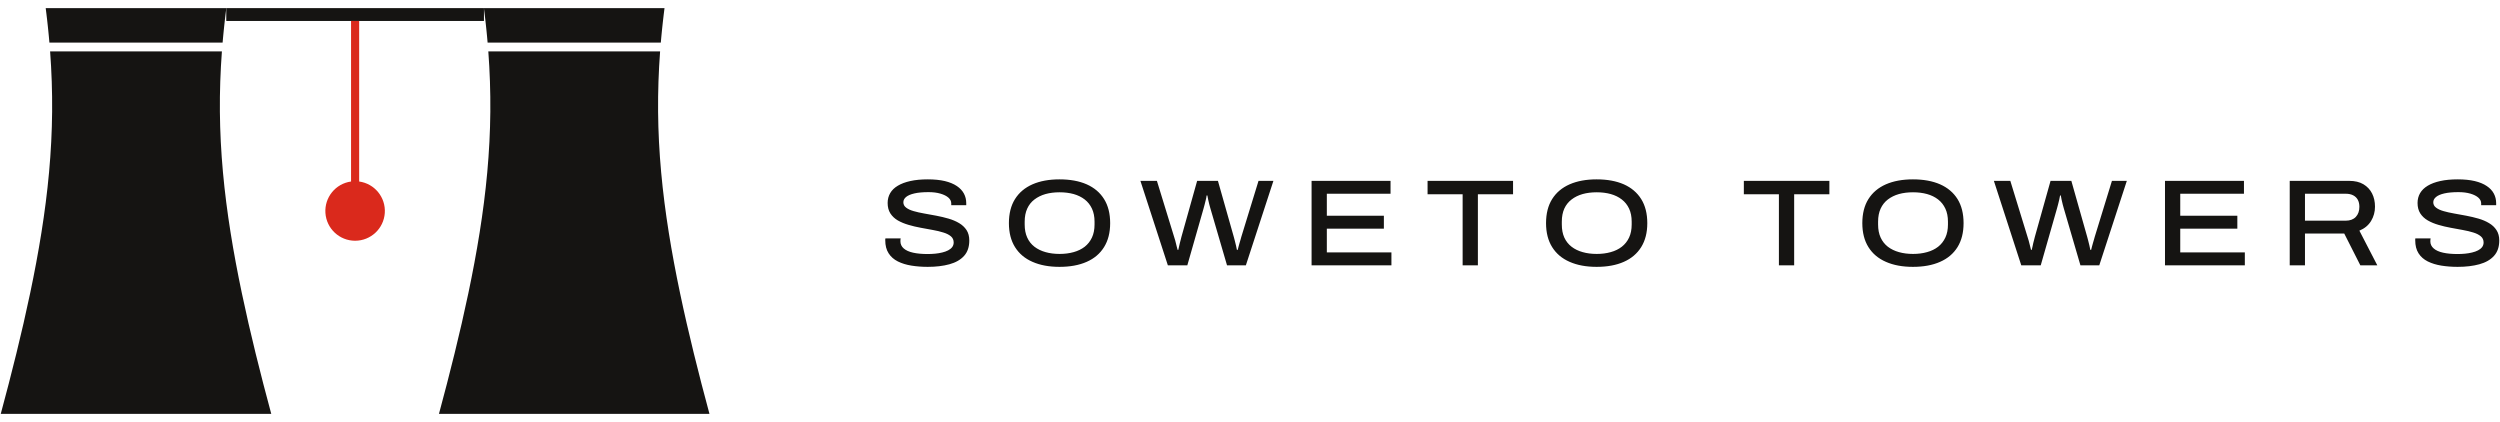
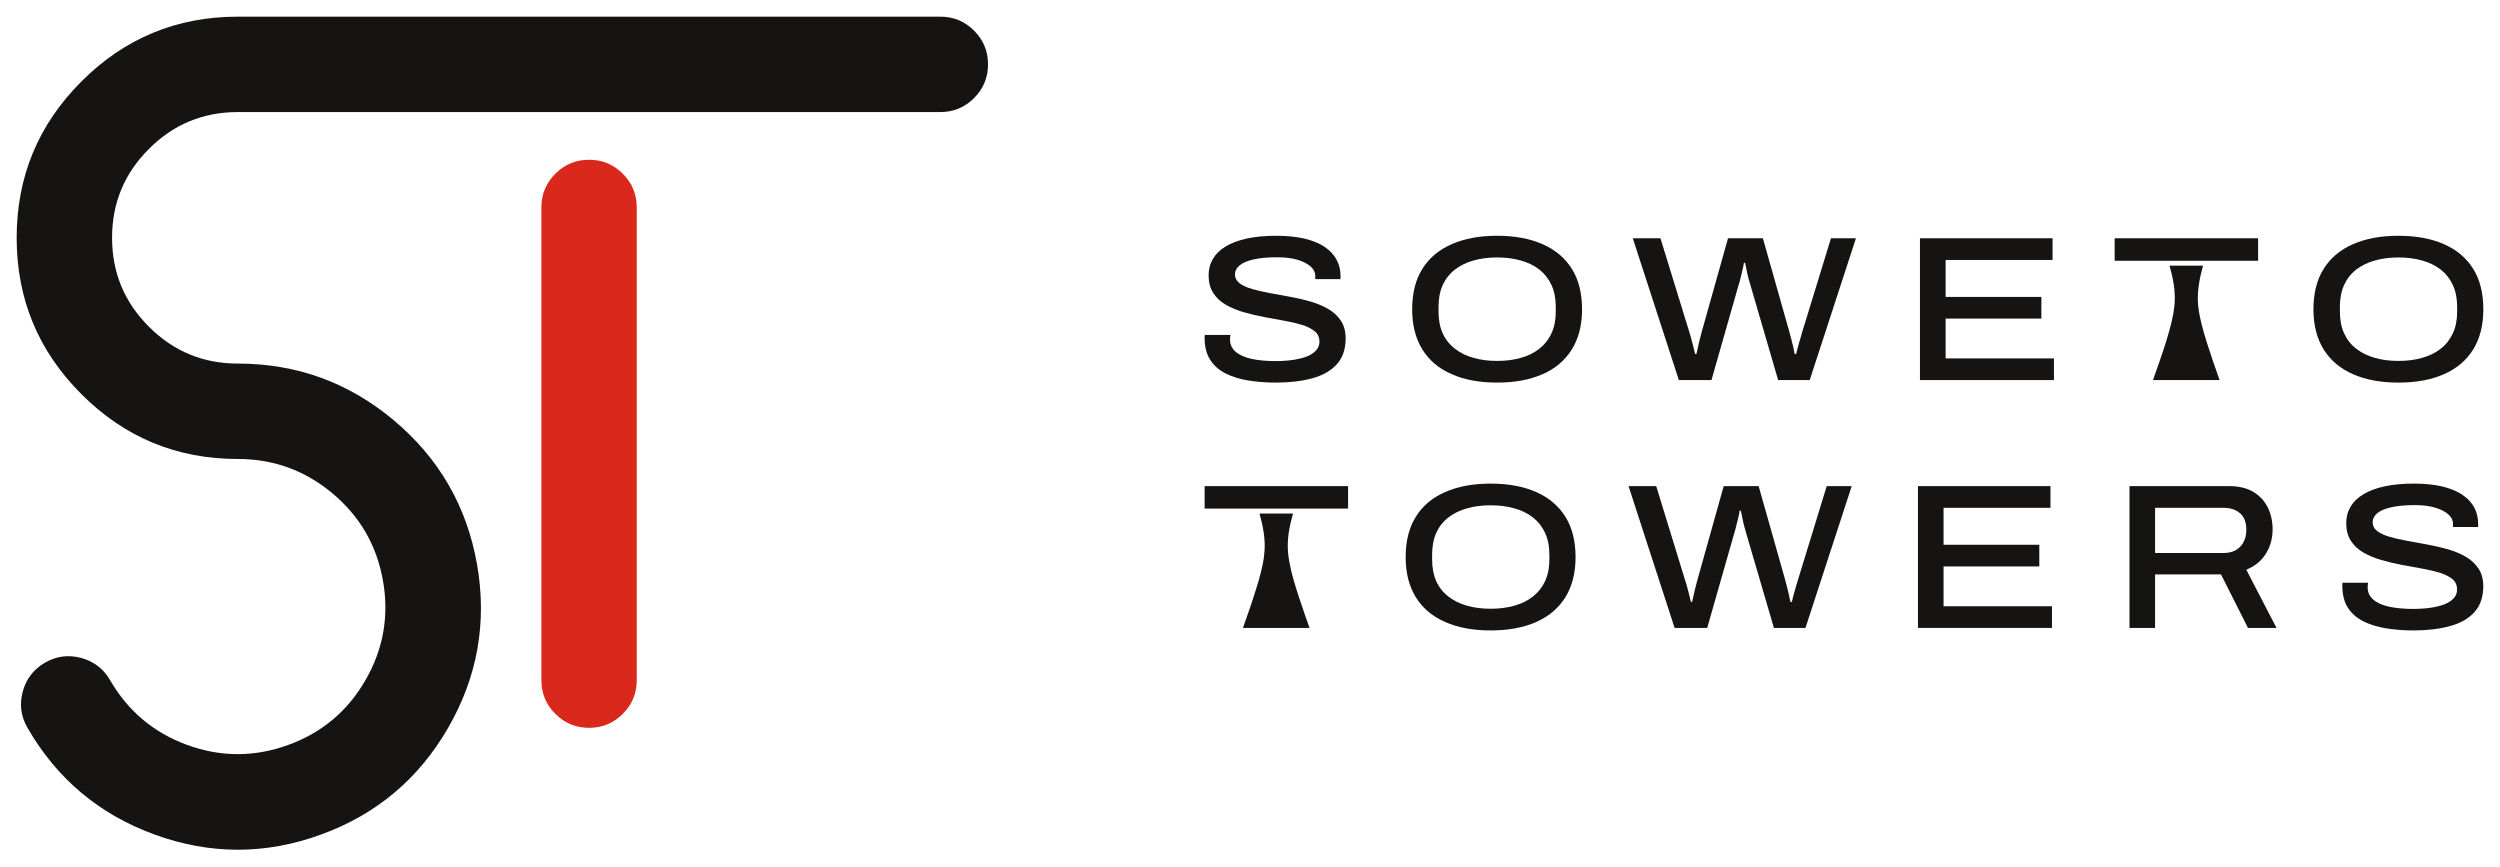
- <svg xmlns="http://www.w3.org/2000/svg" viewBox="0 -2.04 628.093 106.08" width="2512" height="424" role="img" aria-label="Soweto Towers">
-   <g transform="translate(0 0)">
-     <path fill="#151412" d="M0 102 C1.367 96.938 2.683 91.876 3.925 86.813 C5.168 81.751 6.337 76.689 7.399 71.627 C8.462 66.564 9.418 61.502 10.223 56.44 C11.029 51.378 11.684 46.316 12.144 41.253 C12.604 36.191 12.868 31.129 12.913 26.067 C12.958 21.004 12.784 15.942 12.407 10.88 L55.593 10.88 C55.216 15.942 55.042 21.004 55.087 26.067 C55.132 31.129 55.396 36.191 55.856 41.253 C56.316 46.316 56.971 51.378 57.777 56.44 C58.582 61.502 59.538 66.564 60.601 71.627 C61.663 76.689 62.832 81.751 64.075 86.813 C65.317 91.876 66.633 96.938 68 102 Z" />
-     <path fill="#151412" d="M110.16 102 C111.527 96.938 112.843 91.876 114.085 86.813 C115.328 81.751 116.497 76.689 117.559 71.627 C118.622 66.564 119.578 61.502 120.383 56.44 C121.189 51.378 121.844 46.316 122.304 41.253 C122.764 36.191 123.028 31.129 123.073 26.067 C123.118 21.004 122.944 15.942 122.567 10.88 L165.753 10.88 C165.376 15.942 165.202 21.004 165.247 26.067 C165.292 31.129 165.556 36.191 166.016 41.253 C166.476 46.316 167.131 51.378 167.937 56.44 C168.742 61.502 169.698 66.564 170.761 71.627 C171.823 76.689 172.992 81.751 174.235 86.813 C175.477 91.876 176.793 96.938 178.16 102 Z" />
-     <path fill="#151412" d="M12.229 8.67 C12.188 8.188 12.145 7.707 12.1 7.225 C12.055 6.743 12.008 6.262 11.96 5.78 C11.911 5.298 11.861 4.817 11.809 4.335 C11.758 3.853 11.704 3.372 11.649 2.89 C11.594 2.408 11.537 1.927 11.479 1.445 C11.421 0.963 11.361 0.482 11.299 0 L56.701 0 C56.639 0.482 56.579 0.963 56.521 1.445 C56.463 1.927 56.406 2.408 56.351 2.89 C56.296 3.372 56.242 3.853 56.191 4.335 C56.139 4.817 56.089 5.298 56.04 5.78 C55.992 6.262 55.945 6.743 55.9 7.225 C55.855 7.707 55.812 8.188 55.771 8.67 Z" />
-     <path fill="#151412" d="M122.389 8.67 C122.348 8.188 122.305 7.707 122.26 7.225 C122.215 6.743 122.168 6.262 122.12 5.78 C122.071 5.298 122.021 4.817 121.969 4.335 C121.918 3.853 121.864 3.372 121.809 2.89 C121.754 2.408 121.697 1.927 121.639 1.445 C121.581 0.963 121.521 0.482 121.459 0 L166.861 0 C166.799 0.482 166.739 0.963 166.681 1.445 C166.623 1.927 166.566 2.408 166.511 2.89 C166.456 3.372 166.402 3.853 166.351 4.335 C166.299 4.817 166.249 5.298 166.2 5.78 C166.152 6.262 166.105 6.743 166.06 7.225 C166.015 7.707 165.972 8.188 165.931 8.67 Z" />
-     <path fill="#151412" d="M56.691 0 H121.469 V3.23 H56.691 Z" />
-     <path fill="#DA291C" d="M88.06 3.22 H90.1 V43.59 A7.48 7.48 0 1 1 88.06 43.59 Z" />
-   </g>
-   <g transform="translate(220.535 64.668) scale(1.3)">
-     <path fill="#151412" d="M9.61 0.29Q7.95 0.29 6.46 0.05Q4.97 -0.19 3.83 -0.76Q2.69 -1.33 2.05 -2.33Q1.4 -3.33 1.4 -4.85Q1.4 -4.95 1.4 -5.04Q1.4 -5.14 1.43 -5.21H4.38Q4.35 -5.11 4.34 -4.97Q4.33 -4.83 4.33 -4.66Q4.33 -3.83 4.97 -3.27Q5.61 -2.71 6.79 -2.45Q7.97 -2.19 9.59 -2.19Q10.32 -2.19 11.05 -2.26Q11.78 -2.33 12.42 -2.49Q13.06 -2.64 13.56 -2.9Q14.06 -3.16 14.35 -3.54Q14.63 -3.93 14.63 -4.42Q14.63 -5.16 14.1 -5.61Q13.56 -6.07 12.64 -6.35Q11.73 -6.64 10.6 -6.84Q9.47 -7.04 8.26 -7.27Q7.04 -7.49 5.9 -7.83Q4.76 -8.16 3.84 -8.68Q2.93 -9.21 2.39 -10.04Q1.86 -10.87 1.86 -12.06Q1.86 -13.13 2.36 -13.98Q2.85 -14.82 3.83 -15.4Q4.81 -15.99 6.26 -16.31Q7.71 -16.63 9.63 -16.63Q11.51 -16.63 12.92 -16.3Q14.32 -15.96 15.24 -15.34Q16.15 -14.73 16.61 -13.88Q17.06 -13.04 17.06 -12.01V-11.63H14.16V-11.99Q14.16 -12.61 13.61 -13.1Q13.06 -13.58 12.07 -13.87Q11.09 -14.16 9.78 -14.16Q8.11 -14.16 7.03 -13.91Q5.95 -13.66 5.42 -13.22Q4.9 -12.78 4.9 -12.2Q4.9 -11.56 5.44 -11.16Q5.97 -10.75 6.88 -10.49Q7.78 -10.23 8.92 -10.03Q10.06 -9.83 11.28 -9.6Q12.49 -9.37 13.63 -9.04Q14.77 -8.71 15.68 -8.17Q16.58 -7.64 17.12 -6.82Q17.65 -6 17.65 -4.81Q17.65 -2.95 16.64 -1.83Q15.63 -0.71 13.81 -0.21Q11.99 0.29 9.61 0.29Z M35.09 0.29Q32.07 0.29 29.87 -0.68Q27.67 -1.64 26.49 -3.53Q25.31 -5.42 25.31 -8.16Q25.31 -10.94 26.49 -12.82Q27.67 -14.7 29.87 -15.67Q32.07 -16.63 35.09 -16.63Q38.16 -16.63 40.35 -15.67Q42.54 -14.7 43.71 -12.82Q44.89 -10.94 44.89 -8.16Q44.89 -5.42 43.71 -3.53Q42.54 -1.64 40.35 -0.68Q38.16 0.29 35.09 0.29ZM35.11 -2.21Q36.59 -2.21 37.83 -2.56Q39.06 -2.9 39.97 -3.6Q40.87 -4.31 41.37 -5.38Q41.87 -6.45 41.87 -7.9V-8.45Q41.87 -9.9 41.37 -10.97Q40.87 -12.04 39.97 -12.74Q39.06 -13.44 37.83 -13.79Q36.59 -14.13 35.11 -14.13Q33.62 -14.13 32.39 -13.79Q31.17 -13.44 30.25 -12.74Q29.33 -12.04 28.85 -10.97Q28.36 -9.9 28.36 -8.45V-7.9Q28.36 -6.45 28.85 -5.38Q29.33 -4.31 30.25 -3.6Q31.17 -2.9 32.39 -2.56Q33.62 -2.21 35.11 -2.21Z M56.05 0 50.74 -16.34H53.93L57.26 -5.5Q57.36 -5.23 57.48 -4.78Q57.6 -4.33 57.71 -3.85Q57.83 -3.38 57.93 -3H58.07Q58.14 -3.28 58.21 -3.63Q58.29 -3.97 58.37 -4.33Q58.45 -4.69 58.54 -4.98Q58.62 -5.28 58.67 -5.5L61.71 -16.34H65.73L68.8 -5.5Q68.87 -5.23 68.99 -4.78Q69.11 -4.33 69.22 -3.85Q69.32 -3.38 69.4 -3H69.56Q69.63 -3.28 69.72 -3.63Q69.8 -3.97 69.91 -4.32Q70.01 -4.66 70.1 -4.96Q70.18 -5.26 70.25 -5.5L73.58 -16.34H76.46L71.13 0H67.49L64.28 -10.99Q64.19 -11.3 64.07 -11.75Q63.95 -12.2 63.85 -12.68Q63.76 -13.16 63.69 -13.51H63.54Q63.5 -13.13 63.38 -12.66Q63.26 -12.18 63.15 -11.73Q63.04 -11.28 62.95 -10.99L59.81 0Z M83.84 0V-16.34H99.11V-13.85H86.79V-9.59H97.82V-7.09H86.79V-2.5H99.28V0Z M113.05 0V-13.75H106.27V-16.34H122.8V-13.75H116V0Z M138.96 0.29Q135.94 0.29 133.74 -0.68Q131.54 -1.64 130.36 -3.53Q129.18 -5.42 129.18 -8.16Q129.18 -10.94 130.36 -12.82Q131.54 -14.7 133.74 -15.67Q135.94 -16.63 138.96 -16.63Q142.03 -16.63 144.22 -15.67Q146.4 -14.7 147.58 -12.82Q148.76 -10.94 148.76 -8.16Q148.76 -5.42 147.58 -3.53Q146.4 -1.64 144.22 -0.68Q142.03 0.29 138.96 0.29ZM138.98 -2.21Q140.46 -2.21 141.69 -2.56Q142.93 -2.9 143.83 -3.6Q144.74 -4.31 145.24 -5.38Q145.74 -6.45 145.74 -7.9V-8.45Q145.74 -9.9 145.24 -10.97Q144.74 -12.04 143.83 -12.74Q142.93 -13.44 141.69 -13.79Q140.46 -14.13 138.98 -14.13Q137.48 -14.13 136.26 -13.79Q135.03 -13.44 134.12 -12.74Q133.2 -12.04 132.71 -10.97Q132.23 -9.9 132.23 -8.45V-7.9Q132.23 -6.45 132.71 -5.38Q133.2 -4.31 134.12 -3.6Q135.03 -2.9 136.26 -2.56Q137.48 -2.21 138.98 -2.21Z M174.21 0V-13.75H167.43V-16.34H183.97V-13.75H177.16V0Z M200.12 0.29Q197.1 0.29 194.9 -0.68Q192.7 -1.64 191.52 -3.53Q190.34 -5.42 190.34 -8.16Q190.34 -10.94 191.52 -12.82Q192.7 -14.7 194.9 -15.67Q197.1 -16.63 200.12 -16.63Q203.19 -16.63 205.38 -15.67Q207.57 -14.7 208.75 -12.82Q209.92 -10.94 209.92 -8.16Q209.92 -5.42 208.75 -3.53Q207.57 -1.64 205.38 -0.68Q203.19 0.29 200.12 0.29ZM200.15 -2.21Q201.62 -2.21 202.86 -2.56Q204.1 -2.9 205 -3.6Q205.9 -4.31 206.4 -5.38Q206.9 -6.45 206.9 -7.9V-8.45Q206.9 -9.9 206.4 -10.97Q205.9 -12.04 205 -12.74Q204.1 -13.44 202.86 -13.79Q201.62 -14.13 200.15 -14.13Q198.65 -14.13 197.42 -13.79Q196.2 -13.44 195.28 -12.74Q194.37 -12.04 193.88 -10.97Q193.39 -9.9 193.39 -8.45V-7.9Q193.39 -6.45 193.88 -5.38Q194.37 -4.31 195.28 -3.6Q196.2 -2.9 197.42 -2.56Q198.65 -2.21 200.15 -2.21Z M221.08 0 215.78 -16.34H218.96L222.29 -5.5Q222.39 -5.23 222.51 -4.78Q222.63 -4.33 222.75 -3.85Q222.87 -3.38 222.96 -3H223.1Q223.17 -3.28 223.25 -3.63Q223.32 -3.97 223.4 -4.33Q223.48 -4.69 223.57 -4.98Q223.65 -5.28 223.7 -5.5L226.74 -16.34H230.76L233.83 -5.5Q233.9 -5.23 234.02 -4.78Q234.14 -4.33 234.25 -3.85Q234.36 -3.38 234.43 -3H234.59Q234.67 -3.28 234.75 -3.63Q234.83 -3.97 234.94 -4.32Q235.05 -4.66 235.13 -4.96Q235.21 -5.26 235.28 -5.5L238.61 -16.34H241.49L236.16 0H232.52L229.31 -10.99Q229.22 -11.3 229.1 -11.75Q228.98 -12.2 228.88 -12.68Q228.79 -13.16 228.72 -13.51H228.58Q228.53 -13.13 228.41 -12.66Q228.29 -12.18 228.18 -11.73Q228.08 -11.28 227.98 -10.99L224.84 0Z M248.87 0V-16.34H264.14V-13.85H251.82V-9.59H262.86V-7.09H251.82V-2.5H264.31V0Z M272.99 0V-16.34H284.46Q286.15 -16.34 287.25 -15.68Q288.36 -15.01 288.92 -13.89Q289.48 -12.78 289.48 -11.35Q289.48 -9.83 288.72 -8.58Q287.96 -7.33 286.46 -6.71L289.93 0H286.65L283.53 -6.16H275.94V0ZM275.94 -8.64H283.82Q285.08 -8.64 285.77 -9.37Q286.46 -10.11 286.46 -11.32Q286.46 -12.11 286.16 -12.67Q285.86 -13.23 285.27 -13.54Q284.67 -13.85 283.82 -13.85H275.94Z M305.46 0.29Q303.8 0.29 302.31 0.05Q300.83 -0.19 299.68 -0.76Q298.54 -1.33 297.9 -2.33Q297.26 -3.33 297.26 -4.85Q297.26 -4.95 297.26 -5.04Q297.26 -5.14 297.28 -5.21H300.23Q300.21 -5.11 300.2 -4.97Q300.18 -4.83 300.18 -4.66Q300.18 -3.83 300.83 -3.27Q301.47 -2.71 302.65 -2.45Q303.82 -2.19 305.44 -2.19Q306.18 -2.19 306.9 -2.26Q307.63 -2.33 308.27 -2.49Q308.91 -2.64 309.41 -2.9Q309.91 -3.16 310.2 -3.54Q310.48 -3.93 310.48 -4.42Q310.48 -5.16 309.95 -5.61Q309.41 -6.07 308.5 -6.35Q307.58 -6.64 306.45 -6.84Q305.32 -7.04 304.11 -7.27Q302.9 -7.49 301.75 -7.83Q300.61 -8.16 299.7 -8.68Q298.78 -9.21 298.24 -10.04Q297.71 -10.87 297.71 -12.06Q297.71 -13.13 298.21 -13.98Q298.71 -14.82 299.68 -15.4Q300.66 -15.99 302.11 -16.31Q303.56 -16.63 305.49 -16.63Q307.37 -16.63 308.77 -16.3Q310.18 -15.96 311.09 -15.34Q312.01 -14.73 312.46 -13.88Q312.91 -13.04 312.91 -12.01V-11.63H310.01V-11.99Q310.01 -12.61 309.46 -13.1Q308.91 -13.58 307.93 -13.87Q306.94 -14.16 305.63 -14.16Q303.97 -14.16 302.88 -13.91Q301.8 -13.66 301.28 -13.22Q300.75 -12.78 300.75 -12.2Q300.75 -11.56 301.29 -11.16Q301.82 -10.75 302.73 -10.49Q303.63 -10.23 304.77 -10.03Q305.92 -9.83 307.13 -9.6Q308.34 -9.37 309.49 -9.04Q310.63 -8.71 311.53 -8.17Q312.44 -7.64 312.97 -6.82Q313.51 -6 313.51 -4.81Q313.51 -2.95 312.49 -1.83Q311.48 -0.71 309.66 -0.21Q307.84 0.29 305.46 0.29Z" />
-   </g>
+ <svg xmlns="http://www.w3.org/2000/svg" viewBox="-1.921 -1.921 288.256 99.897" role="img" aria-label="Soweto Towers">
+   <path fill="#151412" transform="translate(25.5 45.5)" d="M81 -34.5H0Q-6.01 -34.5 -10.25 -30.25Q-14.5 -26.01 -14.5 -20Q-14.5 -13.99 -10.25 -9.75Q-6.01 -5.5 0 -5.5Q10.19 -5.5 18 1.05Q25.8 7.6 27.58 17.63Q29.34 27.68 24.25 36.5Q19.16 45.33 9.58 48.81Q0 52.3 -9.58 48.81Q-19.16 45.33 -24.25 36.5Q-25.39 34.53 -24.8 32.33Q-24.21 30.13 -22.24 28.99Q-20.27 27.85 -18.07 28.44Q-15.87 29.03 -14.73 31Q-11.63 36.36 -5.82 38.48Q0 40.59 5.82 38.47Q11.63 36.36 14.72 31Q17.81 25.64 16.74 19.55Q15.67 13.45 10.93 9.48Q6.19 5.5 0 5.5Q-10.57 5.5 -18.03 -1.97Q-25.5 -9.43 -25.5 -20Q-25.5 -30.57 -18.03 -38.03Q-10.57 -45.5 0 -45.5H81Q83.28 -45.5 84.89 -43.89Q86.5 -42.28 86.5 -40Q86.5 -37.72 84.89 -36.11Q83.28 -34.5 81 -34.5Z" />
+   <path fill="#DA291C" transform="translate(25.5 45.5)" d="M46 -23.5V31Q46 33.28 44.39 34.89Q42.78 36.5 40.5 36.5Q38.22 36.5 36.61 34.89Q35 33.28 35 31V-23.5Q35 -25.78 36.61 -27.39Q38.22 -29 40.5 -29Q42.78 -29 44.39 -27.39Q46 -25.78 46 -23.5Z" />
+   <path fill="#151412" transform="translate(136.974 25.575) translate(-1.4 16.329)" d="M9.62 0.29Q7.95 0.29 6.46 0.05Q4.97 -0.19 3.83 -0.76Q2.69 -1.33 2.05 -2.33Q1.4 -3.33 1.4 -4.86V-5.05Q1.4 -5.14 1.43 -5.21H4.38Q4.36 -5.12 4.34 -4.97Q4.33 -4.83 4.33 -4.67Q4.33 -3.83 4.97 -3.27Q5.62 -2.71 6.8 -2.45Q7.97 -2.19 9.59 -2.19Q10.33 -2.19 11.06 -2.26Q11.78 -2.33 12.43 -2.49Q13.07 -2.64 13.57 -2.9Q14.07 -3.17 14.35 -3.55Q14.64 -3.93 14.64 -4.43Q14.64 -5.17 14.1 -5.62Q13.57 -6.07 12.65 -6.36Q11.74 -6.64 10.6 -6.84Q9.47 -7.05 8.26 -7.27Q7.05 -7.5 5.9 -7.83Q4.76 -8.16 3.84 -8.69Q2.93 -9.21 2.39 -10.05Q1.86 -10.88 1.86 -12.07Q1.86 -13.14 2.36 -13.98Q2.86 -14.83 3.83 -15.41Q4.81 -16 6.26 -16.32Q7.71 -16.64 9.64 -16.64Q11.52 -16.64 12.93 -16.31Q14.33 -15.97 15.25 -15.35Q16.16 -14.73 16.61 -13.89Q17.07 -13.04 17.07 -12.02V-11.64H14.16V-12Q14.16 -12.62 13.62 -13.1Q13.07 -13.59 12.08 -13.88Q11.09 -14.16 9.78 -14.16Q8.12 -14.16 7.03 -13.91Q5.95 -13.66 5.43 -13.22Q4.9 -12.78 4.9 -12.21Q4.9 -11.57 5.44 -11.16Q5.97 -10.76 6.88 -10.5Q7.78 -10.24 8.93 -10.03Q10.07 -9.83 11.28 -9.6Q12.5 -9.38 13.64 -9.05Q14.78 -8.71 15.69 -8.18Q16.59 -7.64 17.13 -6.82Q17.66 -6 17.66 -4.81Q17.66 -2.95 16.65 -1.83Q15.64 -0.71 13.82 -0.21Q12 0.29 9.62 0.29Z" />
+   <path fill="#151412" transform="translate(136.974 25.575) translate(-1.4 16.329)" d="M35.11 0.29Q32.09 0.29 29.89 -0.68Q27.68 -1.64 26.51 -3.53Q25.33 -5.43 25.33 -8.16Q25.33 -10.95 26.51 -12.83Q27.68 -14.71 29.89 -15.67Q32.09 -16.64 35.11 -16.64Q38.18 -16.64 40.37 -15.67Q42.56 -14.71 43.74 -12.83Q44.92 -10.95 44.92 -8.16Q44.92 -5.43 43.74 -3.53Q42.56 -1.64 40.37 -0.68Q38.18 0.29 35.11 0.29ZM35.13 -2.21Q36.61 -2.21 37.85 -2.56Q39.09 -2.9 39.99 -3.61Q40.89 -4.31 41.39 -5.38Q41.89 -6.45 41.89 -7.9V-8.45Q41.89 -9.9 41.39 -10.97Q40.89 -12.04 39.99 -12.75Q39.09 -13.45 37.85 -13.79Q36.61 -14.14 35.13 -14.14Q33.63 -14.14 32.41 -13.79Q31.18 -13.45 30.27 -12.75Q29.35 -12.04 28.86 -10.97Q28.37 -9.9 28.37 -8.45V-7.9Q28.37 -6.45 28.86 -5.38Q29.35 -4.31 30.27 -3.61Q31.18 -2.9 32.41 -2.56Q33.63 -2.21 35.13 -2.21Z" />
+   <path fill="#151412" transform="translate(136.974 25.575) translate(-1.4 16.329)" d="M56.08 0 50.77 -16.35H53.96L57.3 -5.5Q57.39 -5.24 57.51 -4.78Q57.63 -4.33 57.75 -3.86Q57.87 -3.38 57.96 -3H58.1Q58.18 -3.28 58.25 -3.63Q58.32 -3.98 58.4 -4.33Q58.49 -4.69 58.57 -4.99Q58.65 -5.28 58.7 -5.5L61.75 -16.35H65.77L68.84 -5.5Q68.91 -5.24 69.03 -4.78Q69.15 -4.33 69.26 -3.86Q69.36 -3.38 69.44 -3H69.6Q69.67 -3.28 69.76 -3.63Q69.84 -3.98 69.95 -4.32Q70.05 -4.67 70.14 -4.96Q70.22 -5.26 70.29 -5.5L73.62 -16.35H76.5L71.17 0H67.53L64.32 -11Q64.22 -11.31 64.1 -11.76Q63.98 -12.21 63.89 -12.69Q63.79 -13.16 63.72 -13.52H63.58Q63.53 -13.14 63.41 -12.66Q63.29 -12.19 63.19 -11.74Q63.08 -11.28 62.98 -11L59.84 0Z" />
+   <path fill="#151412" transform="translate(136.974 25.575) translate(-1.4 16.329)" d="M83.88 0V-16.35H99.17V-13.85H86.84V-9.59H97.88V-7.09H86.84V-2.5H99.33V0Z" />
+   <path fill="#151412" transform="translate(136.974 25.575) translate(-1.4 16.329)" d="M106.33 -16.35H122.87V-13.76H106.33Z" />
+   <path fill="#151412" transform="translate(136.974 25.575) translate(-1.4 16.329)" d="M110.75 0C111.01 -0.73 111.27 -1.47 111.52 -2.2C111.77 -2.93 112.02 -3.66 112.25 -4.4C112.47 -5.13 112.69 -5.86 112.87 -6.59C113.04 -7.33 113.18 -8.06 113.24 -8.79C113.29 -9.52 113.26 -10.26 113.15 -10.99C113.04 -11.72 112.86 -12.45 112.66 -13.19H116.52C116.32 -12.45 116.14 -11.72 116.04 -10.99C115.93 -10.26 115.89 -9.52 115.94 -8.79C116 -8.06 116.14 -7.33 116.32 -6.59C116.49 -5.86 116.71 -5.13 116.94 -4.4C117.17 -3.66 117.41 -2.93 117.66 -2.2C117.91 -1.47 118.17 -0.73 118.43 0Z" />
+   <path fill="#151412" transform="translate(136.974 25.575) translate(-1.4 16.329)" d="M139.04 0.29Q136.01 0.29 133.81 -0.68Q131.61 -1.64 130.43 -3.53Q129.25 -5.43 129.25 -8.16Q129.25 -10.95 130.43 -12.83Q131.61 -14.71 133.81 -15.67Q136.01 -16.64 139.04 -16.64Q142.11 -16.64 144.3 -15.67Q146.49 -14.71 147.67 -12.83Q148.84 -10.95 148.84 -8.16Q148.84 -5.43 147.67 -3.53Q146.49 -1.64 144.3 -0.68Q142.11 0.29 139.04 0.29ZM139.06 -2.21Q140.54 -2.21 141.77 -2.56Q143.01 -2.9 143.92 -3.61Q144.82 -4.31 145.32 -5.38Q145.82 -6.45 145.82 -7.9V-8.45Q145.82 -9.9 145.32 -10.97Q144.82 -12.04 143.92 -12.75Q143.01 -13.45 141.77 -13.79Q140.54 -14.14 139.06 -14.14Q137.56 -14.14 136.34 -13.79Q135.11 -13.45 134.19 -12.75Q133.28 -12.04 132.79 -10.97Q132.3 -9.9 132.3 -8.45V-7.9Q132.3 -6.45 132.79 -5.38Q133.28 -4.31 134.19 -3.61Q135.11 -2.9 136.34 -2.56Q137.56 -2.21 139.06 -2.21Z" />
+   <path fill="#151412" transform="translate(136.974 54.151) translate(-0.619 16.329)" d="M0.62 -16.35H17.16V-13.76H0.62Z" />
+   <path fill="#151412" transform="translate(136.974 54.151) translate(-0.619 16.329)" d="M5.04 0C5.3 -0.73 5.56 -1.47 5.81 -2.2C6.06 -2.93 6.3 -3.66 6.53 -4.4C6.76 -5.13 6.98 -5.86 7.15 -6.59C7.33 -7.33 7.47 -8.06 7.52 -8.79C7.58 -9.52 7.54 -10.26 7.43 -10.99C7.33 -11.72 7.15 -12.45 6.95 -13.19H10.81C10.61 -12.45 10.43 -11.72 10.32 -10.99C10.21 -10.26 10.18 -9.52 10.23 -8.79C10.29 -8.06 10.43 -7.33 10.6 -6.59C10.78 -5.86 10.99 -5.13 11.22 -4.4C11.45 -3.66 11.7 -2.93 11.95 -2.2C12.2 -1.47 12.45 -0.73 12.72 0Z" />
+   <path fill="#151412" transform="translate(136.974 54.151) translate(-0.619 16.329)" d="M33.58 0.29Q30.56 0.29 28.36 -0.68Q26.15 -1.64 24.98 -3.53Q23.8 -5.43 23.8 -8.16Q23.8 -10.95 24.98 -12.83Q26.15 -14.71 28.36 -15.67Q30.56 -16.64 33.58 -16.64Q36.65 -16.64 38.84 -15.67Q41.03 -14.71 42.21 -12.83Q43.39 -10.95 43.39 -8.16Q43.39 -5.43 42.21 -3.53Q41.03 -1.64 38.84 -0.68Q36.65 0.29 33.58 0.29ZM33.61 -2.21Q35.08 -2.21 36.32 -2.56Q37.56 -2.9 38.46 -3.61Q39.37 -4.31 39.87 -5.38Q40.37 -6.45 40.37 -7.9V-8.45Q40.37 -9.9 39.87 -10.97Q39.37 -12.04 38.46 -12.75Q37.56 -13.45 36.32 -13.79Q35.08 -14.14 33.61 -14.14Q32.11 -14.14 30.88 -13.79Q29.65 -13.45 28.74 -12.75Q27.82 -12.04 27.33 -10.97Q26.85 -9.9 26.85 -8.45V-7.9Q26.85 -6.45 27.33 -5.38Q27.82 -4.31 28.74 -3.61Q29.65 -2.9 30.88 -2.56Q32.11 -2.21 33.61 -2.21Z" />
+   <path fill="#151412" transform="translate(136.974 54.151) translate(-0.619 16.329)" d="M54.81 0 49.5 -16.35H52.69L56.02 -5.5Q56.12 -5.24 56.24 -4.78Q56.36 -4.33 56.48 -3.86Q56.59 -3.38 56.69 -3H56.83Q56.9 -3.28 56.97 -3.63L57.13 -4.33Q57.21 -4.69 57.3 -4.99Q57.38 -5.28 57.43 -5.5L60.47 -16.35H64.5L67.57 -5.5Q67.64 -5.24 67.76 -4.78Q67.88 -4.33 67.98 -3.86Q68.09 -3.38 68.16 -3H68.33Q68.4 -3.28 68.48 -3.63Q68.57 -3.98 68.67 -4.32Q68.78 -4.67 68.86 -4.96Q68.95 -5.26 69.02 -5.5L72.35 -16.35H75.23L69.9 0H66.26L63.04 -11Q62.95 -11.31 62.83 -11.76Q62.71 -12.21 62.62 -12.69Q62.52 -13.16 62.45 -13.52H62.31Q62.26 -13.14 62.14 -12.66Q62.02 -12.19 61.91 -11.74Q61.81 -11.28 61.71 -11L58.57 0Z" />
+   <path fill="#151412" transform="translate(136.974 54.151) translate(-0.619 16.329)" d="M82.87 0V-16.35H98.15V-13.85H85.82V-9.59H96.86V-7.09H85.82V-2.5H98.32V0Z" />
+   <path fill="#151412" transform="translate(136.974 54.151) translate(-0.619 16.329)" d="M107.26 0V-16.35H118.73Q120.42 -16.35 121.53 -15.69Q122.64 -15.02 123.2 -13.9Q123.76 -12.78 123.76 -11.35Q123.76 -9.83 123 -8.58Q122.23 -7.33 120.73 -6.71L124.21 0H120.92L117.81 -6.17H110.21V0ZM110.21 -8.64H118.09Q119.35 -8.64 120.04 -9.38Q120.73 -10.12 120.73 -11.33Q120.73 -12.12 120.44 -12.68Q120.14 -13.23 119.54 -13.54Q118.95 -13.85 118.09 -13.85H110.21Z" />
+   <path fill="#151412" transform="translate(136.974 54.151) translate(-0.619 16.329)" d="M140.01 0.29Q138.34 0.29 136.86 0.05Q135.37 -0.19 134.23 -0.76Q133.08 -1.33 132.44 -2.33Q131.8 -3.33 131.8 -4.86V-5.05Q131.8 -5.14 131.82 -5.21H134.77Q134.75 -5.12 134.74 -4.97Q134.72 -4.83 134.72 -4.67Q134.72 -3.83 135.37 -3.27Q136.01 -2.71 137.19 -2.45Q138.37 -2.19 139.99 -2.19Q140.72 -2.19 141.45 -2.26Q142.18 -2.33 142.82 -2.49Q143.46 -2.64 143.96 -2.9Q144.46 -3.17 144.75 -3.55Q145.03 -3.93 145.03 -4.43Q145.03 -5.17 144.5 -5.62Q143.96 -6.07 143.04 -6.36Q142.13 -6.64 141 -6.84Q139.87 -7.05 138.65 -7.27Q137.44 -7.5 136.3 -7.83Q135.15 -8.16 134.24 -8.69Q133.32 -9.21 132.78 -10.05Q132.25 -10.88 132.25 -12.07Q132.25 -13.14 132.75 -13.98Q133.25 -14.83 134.23 -15.41Q135.2 -16 136.65 -16.32Q138.11 -16.64 140.03 -16.64Q141.91 -16.64 143.32 -16.31Q144.72 -15.97 145.64 -15.35Q146.56 -14.73 147.01 -13.89Q147.46 -13.04 147.46 -12.02V-11.64H144.56V-12Q144.56 -12.62 144.01 -13.1Q143.46 -13.59 142.47 -13.88Q141.49 -14.16 140.18 -14.16Q138.51 -14.16 137.43 -13.91Q136.34 -13.66 135.82 -13.22Q135.3 -12.78 135.3 -12.21Q135.3 -11.57 135.83 -11.16Q136.37 -10.76 137.27 -10.5Q138.18 -10.24 139.32 -10.03Q140.46 -9.83 141.68 -9.6Q142.89 -9.38 144.03 -9.05Q145.17 -8.71 146.08 -8.18Q146.98 -7.64 147.52 -6.82Q148.05 -6 148.05 -4.81Q148.05 -2.95 147.04 -1.83Q146.03 -0.71 144.21 -0.21Q142.39 0.29 140.01 0.29Z" />
</svg>
